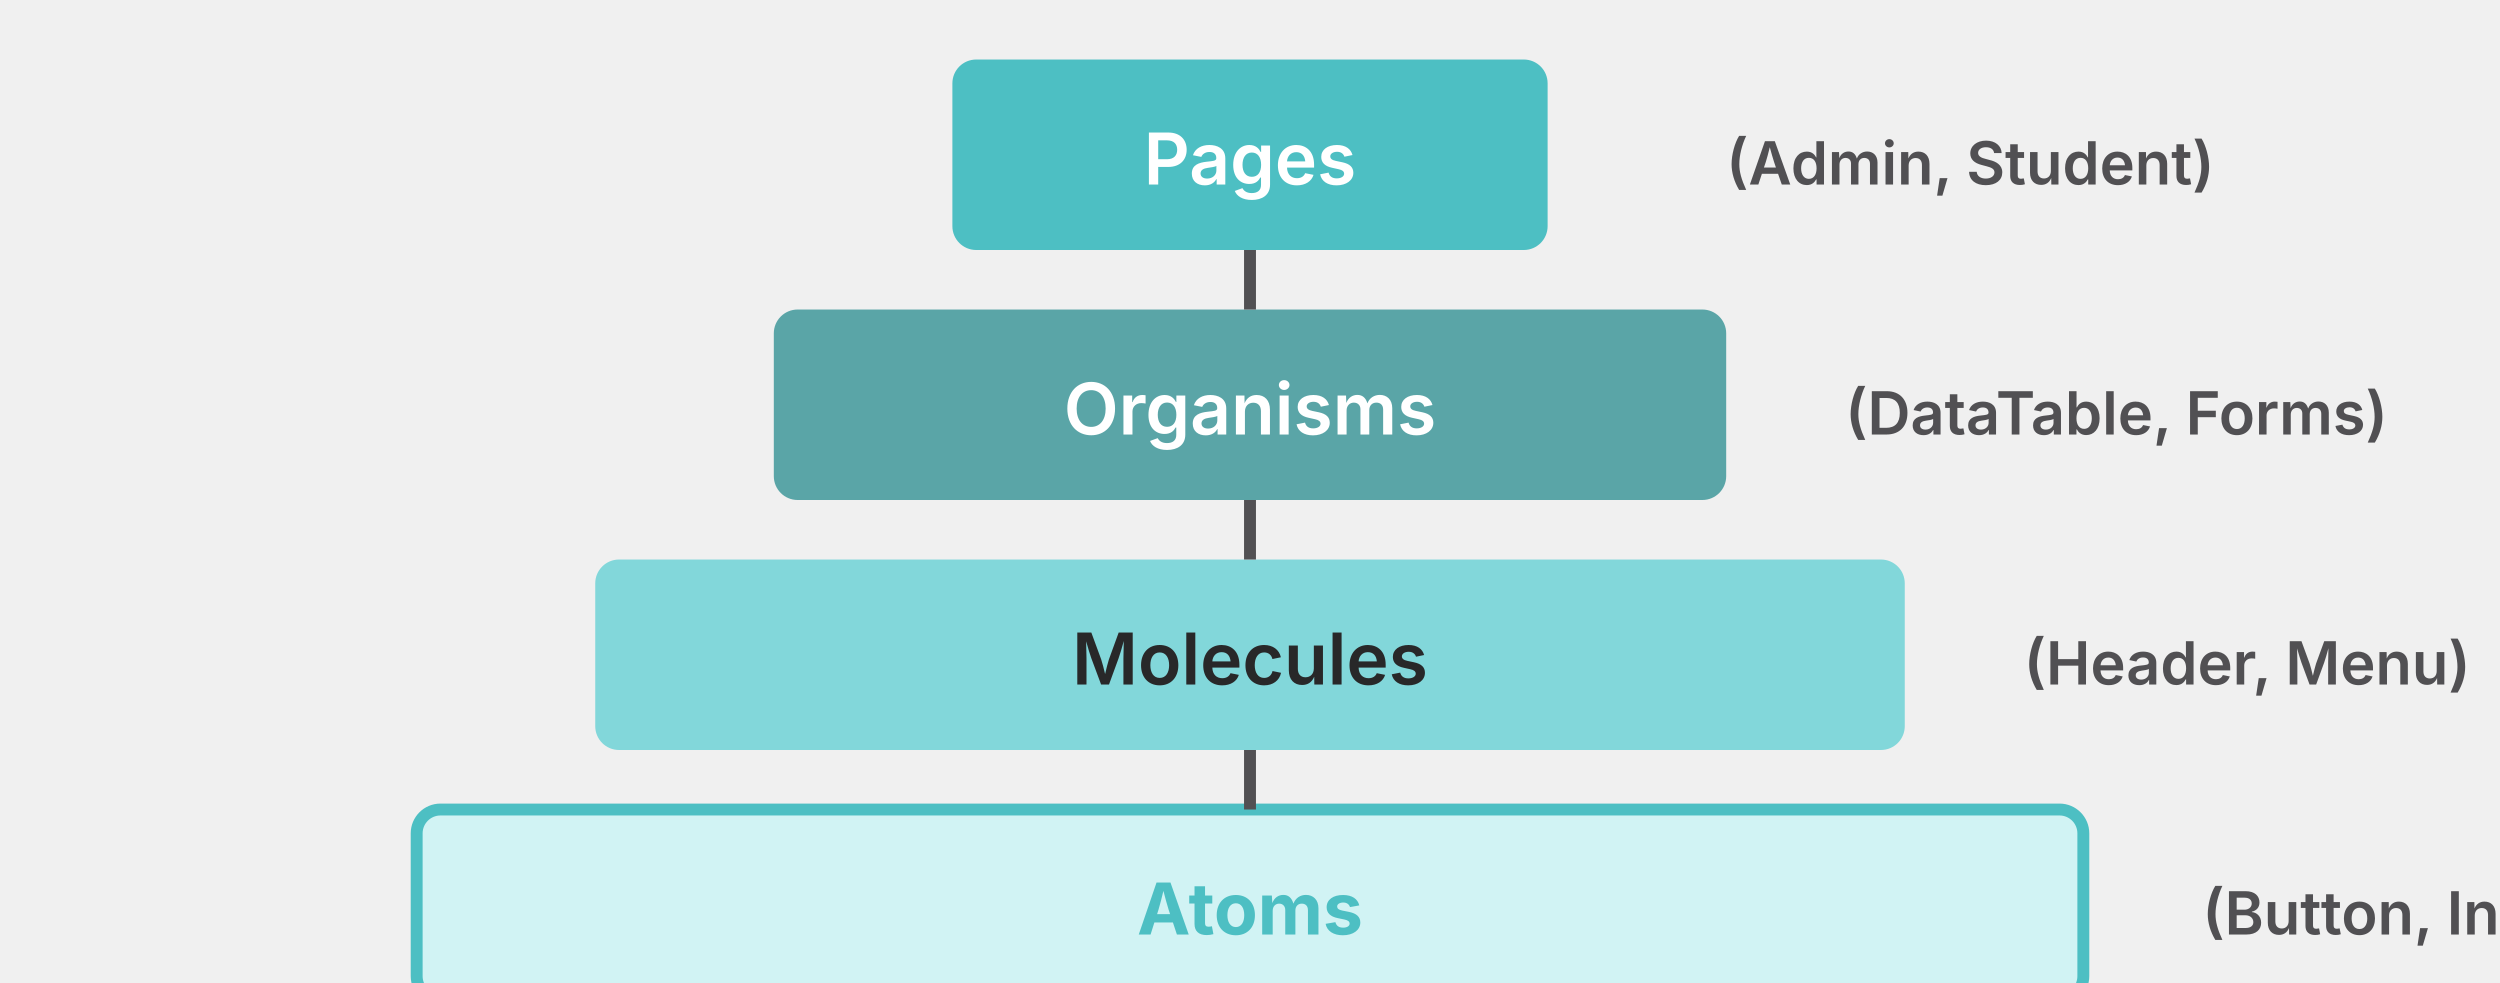
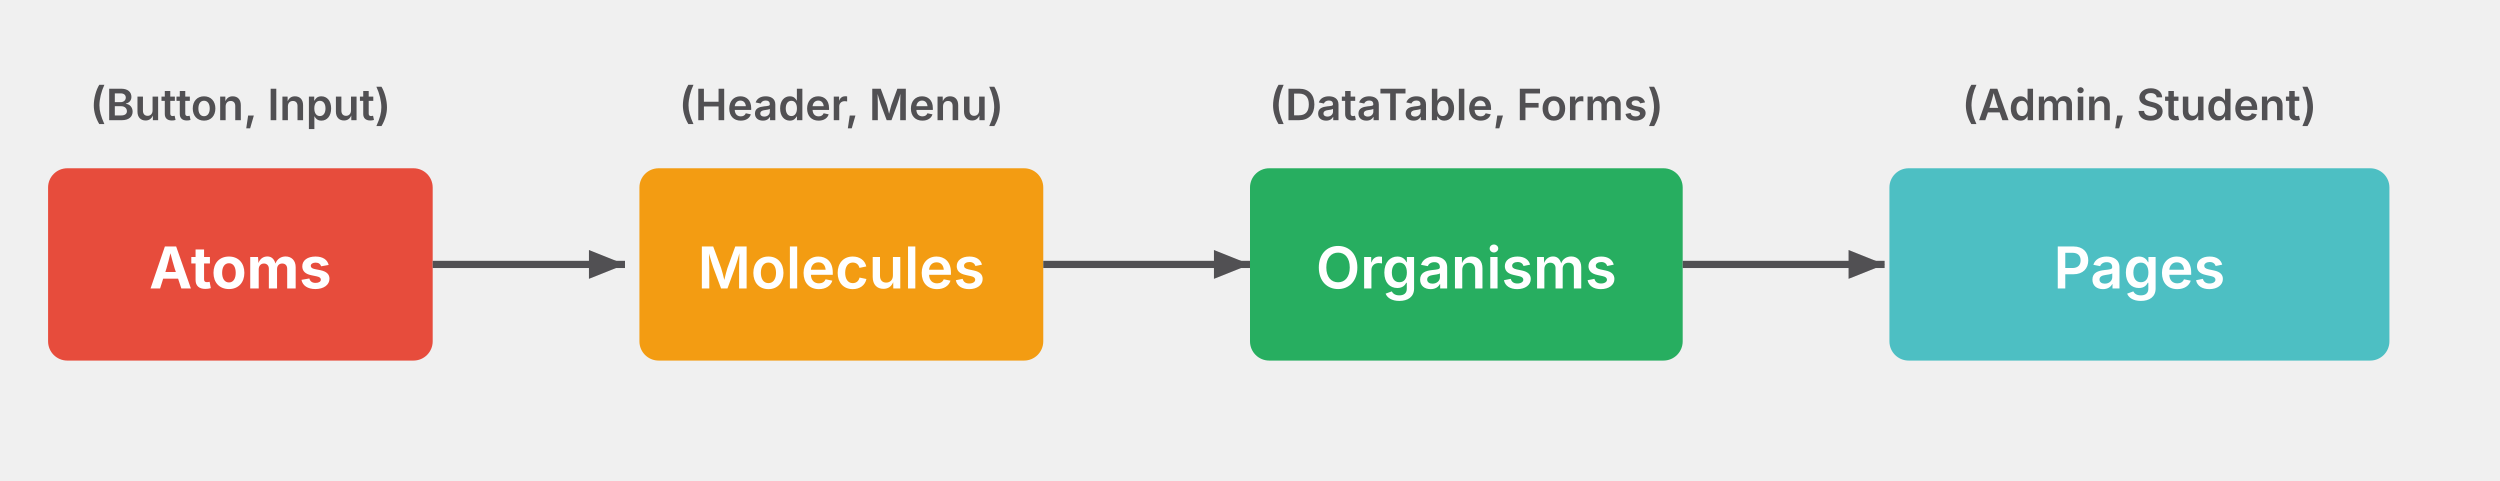
- <svg xmlns="http://www.w3.org/2000/svg" viewBox="0 0 420 165">
-   <rect x="160" y="10" width="100" height="32" rx="4" fill="#4DBFC3" />
-   <text x="210" y="31" fill="#fff" font-family="Inter, sans-serif" font-size="12" font-weight="600" text-anchor="middle">Pages</text>
-   <text x="290" y="31" fill="#515053" font-family="Inter, sans-serif" font-size="10" font-weight="600">(Admin, Student)</text>
-   <rect x="130" y="52" width="160" height="32" rx="4" fill="#5AA5A7" />
-   <text x="210" y="73" fill="#fff" font-family="Inter, sans-serif" font-size="12" font-weight="600" text-anchor="middle">Organisms</text>
-   <text x="310" y="73" fill="#515053" font-family="Inter, sans-serif" font-size="10" font-weight="600">(DataTable, Forms)</text>
-   <rect x="100" y="94" width="220" height="32" rx="4" fill="#82D7DA" />
-   <text x="210" y="115" fill="#282829" font-family="Inter, sans-serif" font-size="12" font-weight="600" text-anchor="middle">Molecules</text>
-   <text x="340" y="115" fill="#515053" font-family="Inter, sans-serif" font-size="10" font-weight="600">(Header, Menu)</text>
-   <rect x="70" y="136" width="280" height="32" rx="4" fill="#D1F3F4" stroke="#4DBFC3" stroke-width="2" />
-   <text x="210" y="157" fill="#4DBFC3" font-family="Inter, sans-serif" font-size="12" font-weight="700" text-anchor="middle">Atoms</text>
-   <text x="370" y="157" fill="#515053" font-family="Inter, sans-serif" font-size="10" font-weight="600">(Button, Input)</text>
-   <line x1="210" y1="42" x2="210" y2="52" stroke="#515053" stroke-width="2" />
-   <line x1="210" y1="84" x2="210" y2="94" stroke="#515053" stroke-width="2" />
-   <line x1="210" y1="126" x2="210" y2="136" stroke="#515053" stroke-width="2" />
+ <svg xmlns="http://www.w3.org/2000/svg" viewBox="0 0 520 100">
+   <defs>
+     <marker id="arrow-atomic" markerWidth="5" markerHeight="4" refX="5" refY="2" orient="auto">
+       <path d="M0,0 L5,2 L0,4 z" fill="#515053" />
+     </marker>
+   </defs>
+   <text x="50" y="25" fill="#515053" font-family="Inter, sans-serif" font-size="9" font-weight="600" text-anchor="middle">(Button, Input)</text>
+   <rect x="10" y="35" width="80" height="40" rx="4" fill="#E74C3C" />
+   <text x="50" y="60" fill="#fff" font-family="Inter, sans-serif" font-size="12" font-weight="700" text-anchor="middle">Atoms</text>
+   <line x1="90" y1="55" x2="130" y2="55" stroke="#515053" stroke-width="1.5" marker-end="url(#arrow-atomic)" />
+   <text x="175" y="25" fill="#515053" font-family="Inter, sans-serif" font-size="9" font-weight="600" text-anchor="middle">(Header, Menu)</text>
+   <rect x="133" y="35" width="84" height="40" rx="4" fill="#F39C12" />
+   <text x="175" y="60" fill="#fff" font-family="Inter, sans-serif" font-size="12" font-weight="600" text-anchor="middle">Molecules</text>
+   <line x1="217" y1="55" x2="260" y2="55" stroke="#515053" stroke-width="1.5" marker-end="url(#arrow-atomic)" />
+   <text x="305" y="25" fill="#515053" font-family="Inter, sans-serif" font-size="9" font-weight="600" text-anchor="middle">(DataTable, Forms)</text>
+   <rect x="260" y="35" width="90" height="40" rx="4" fill="#27AE60" />
+   <text x="305" y="60" fill="#fff" font-family="Inter, sans-serif" font-size="12" font-weight="600" text-anchor="middle">Organisms</text>
+   <line x1="350" y1="55" x2="392" y2="55" stroke="#515053" stroke-width="1.5" marker-end="url(#arrow-atomic)" />
+   <text x="445" y="25" fill="#515053" font-family="Inter, sans-serif" font-size="9" font-weight="600" text-anchor="middle">(Admin, Student)</text>
+   <rect x="393" y="35" width="104" height="40" rx="4" fill="#4DBFC3" />
+   <text x="445" y="60" fill="#fff" font-family="Inter, sans-serif" font-size="12" font-weight="600" text-anchor="middle">Pages</text>
</svg>
